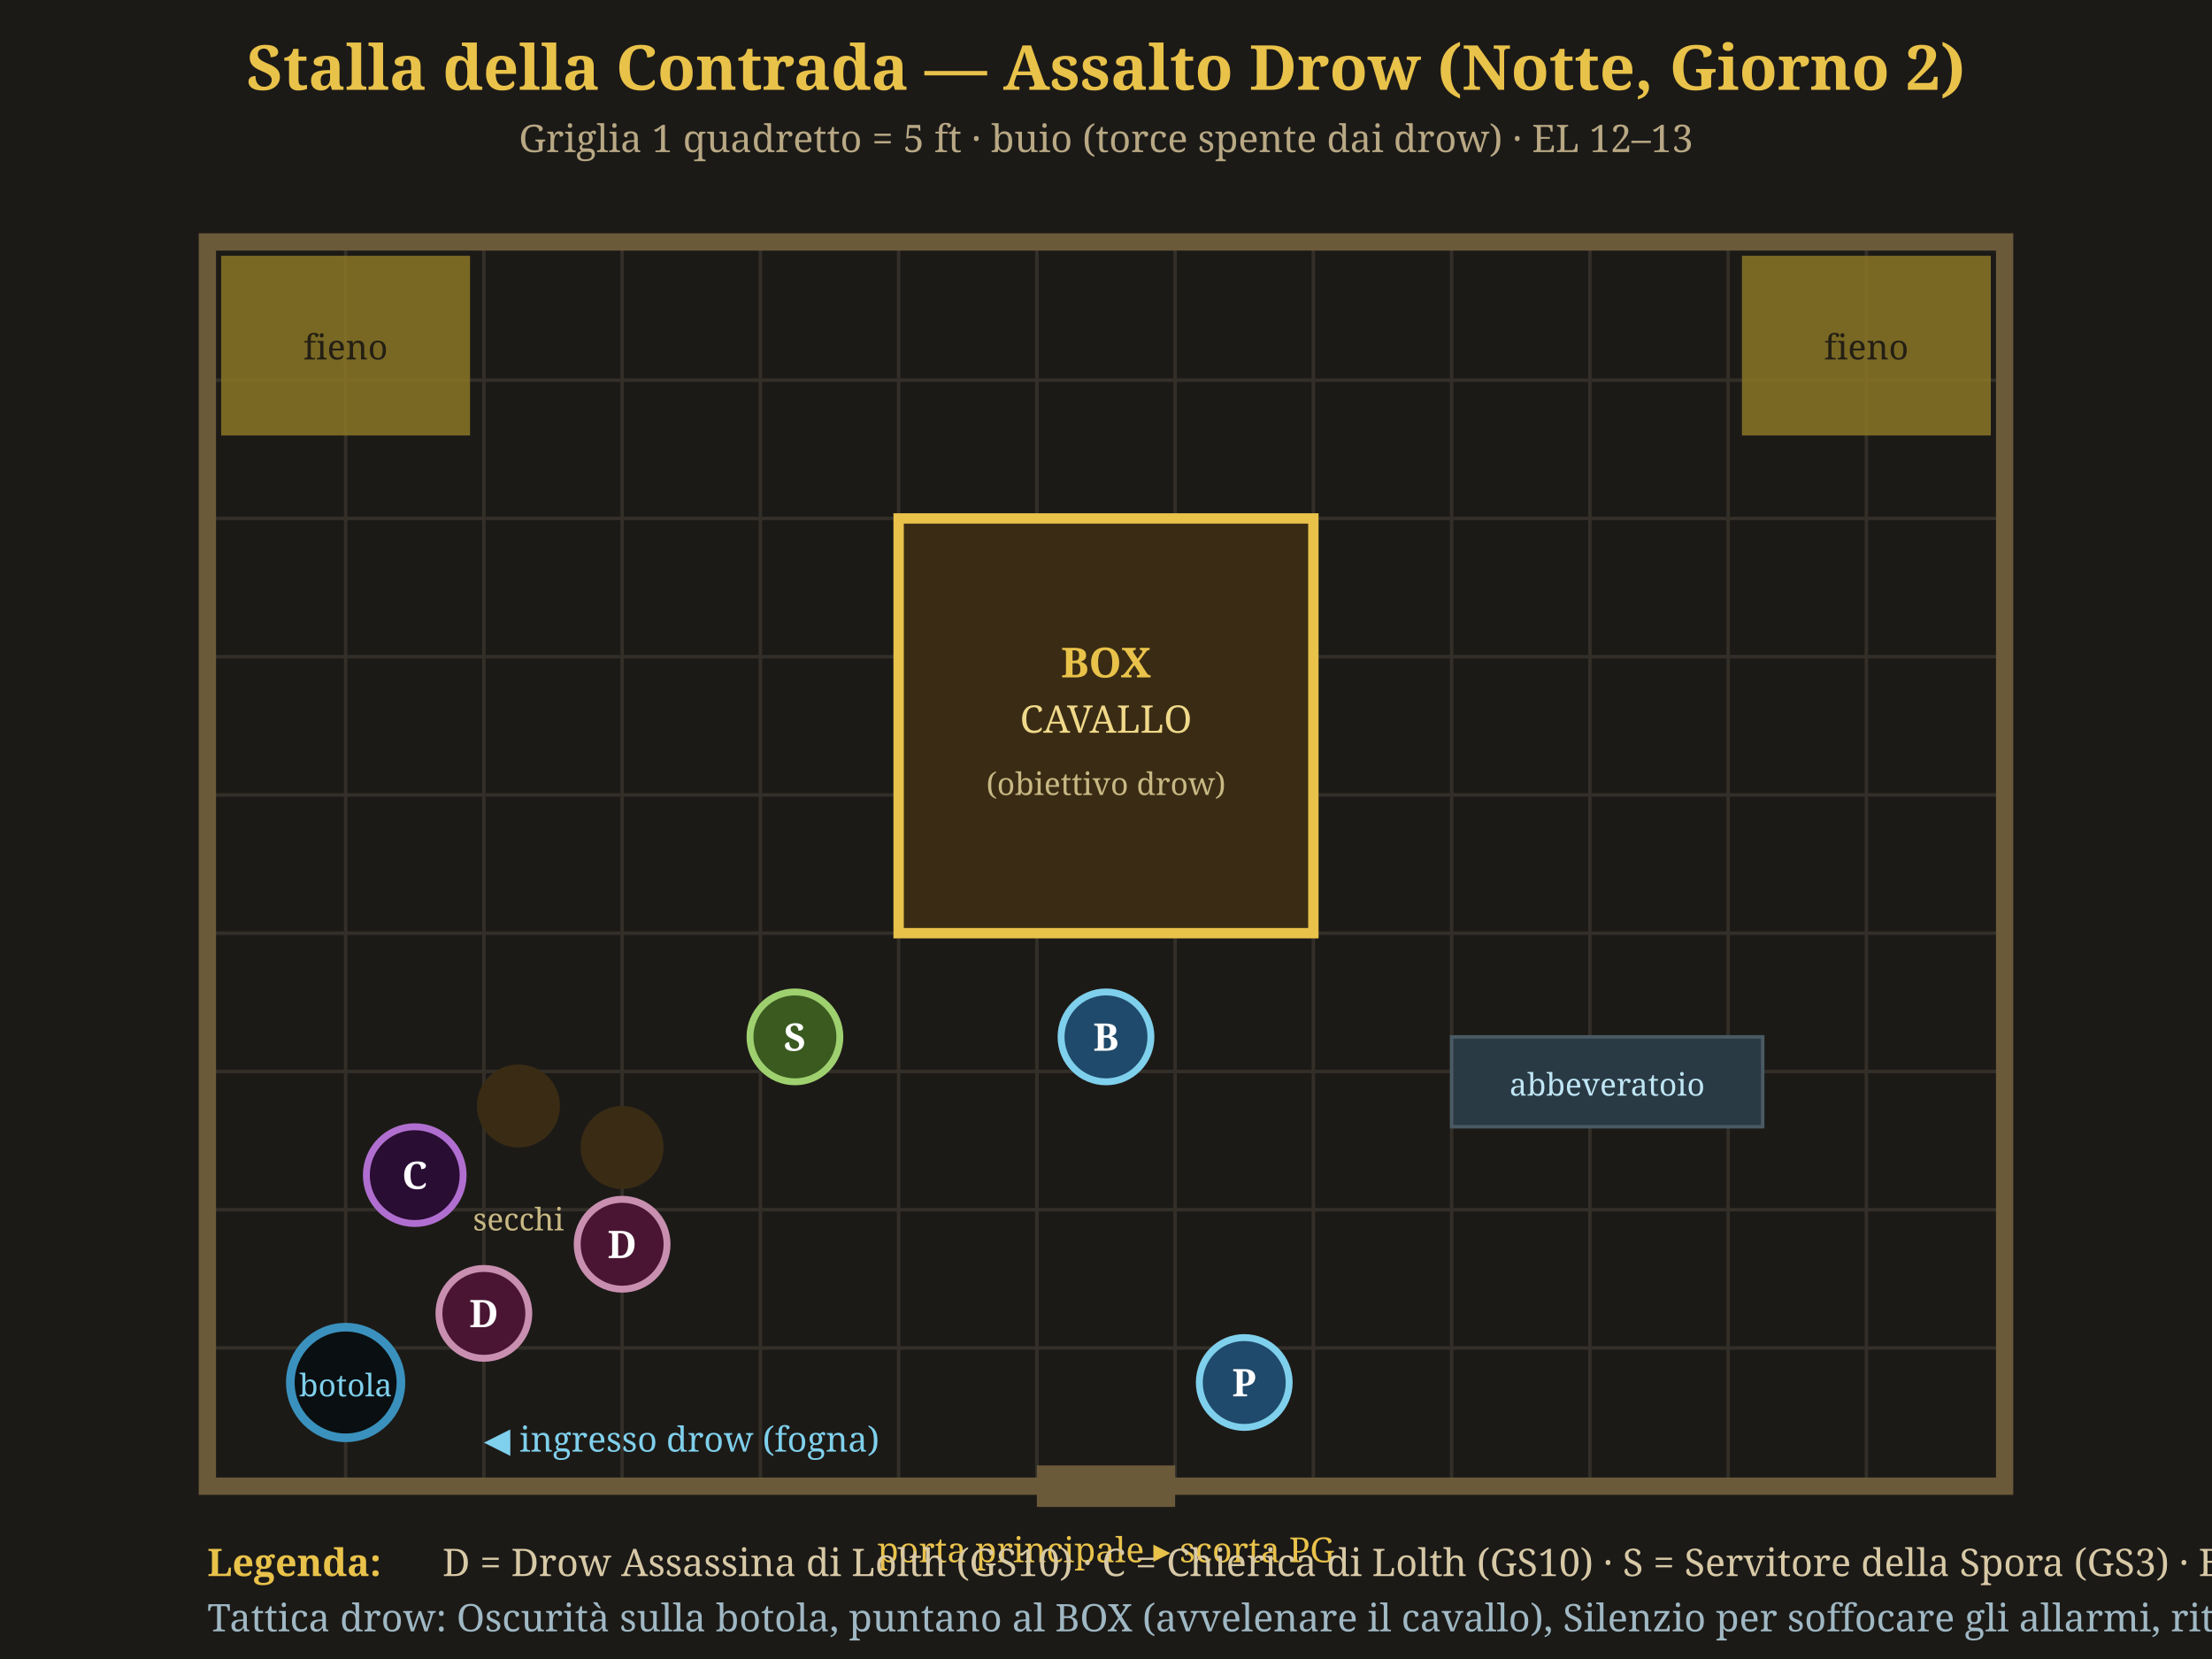
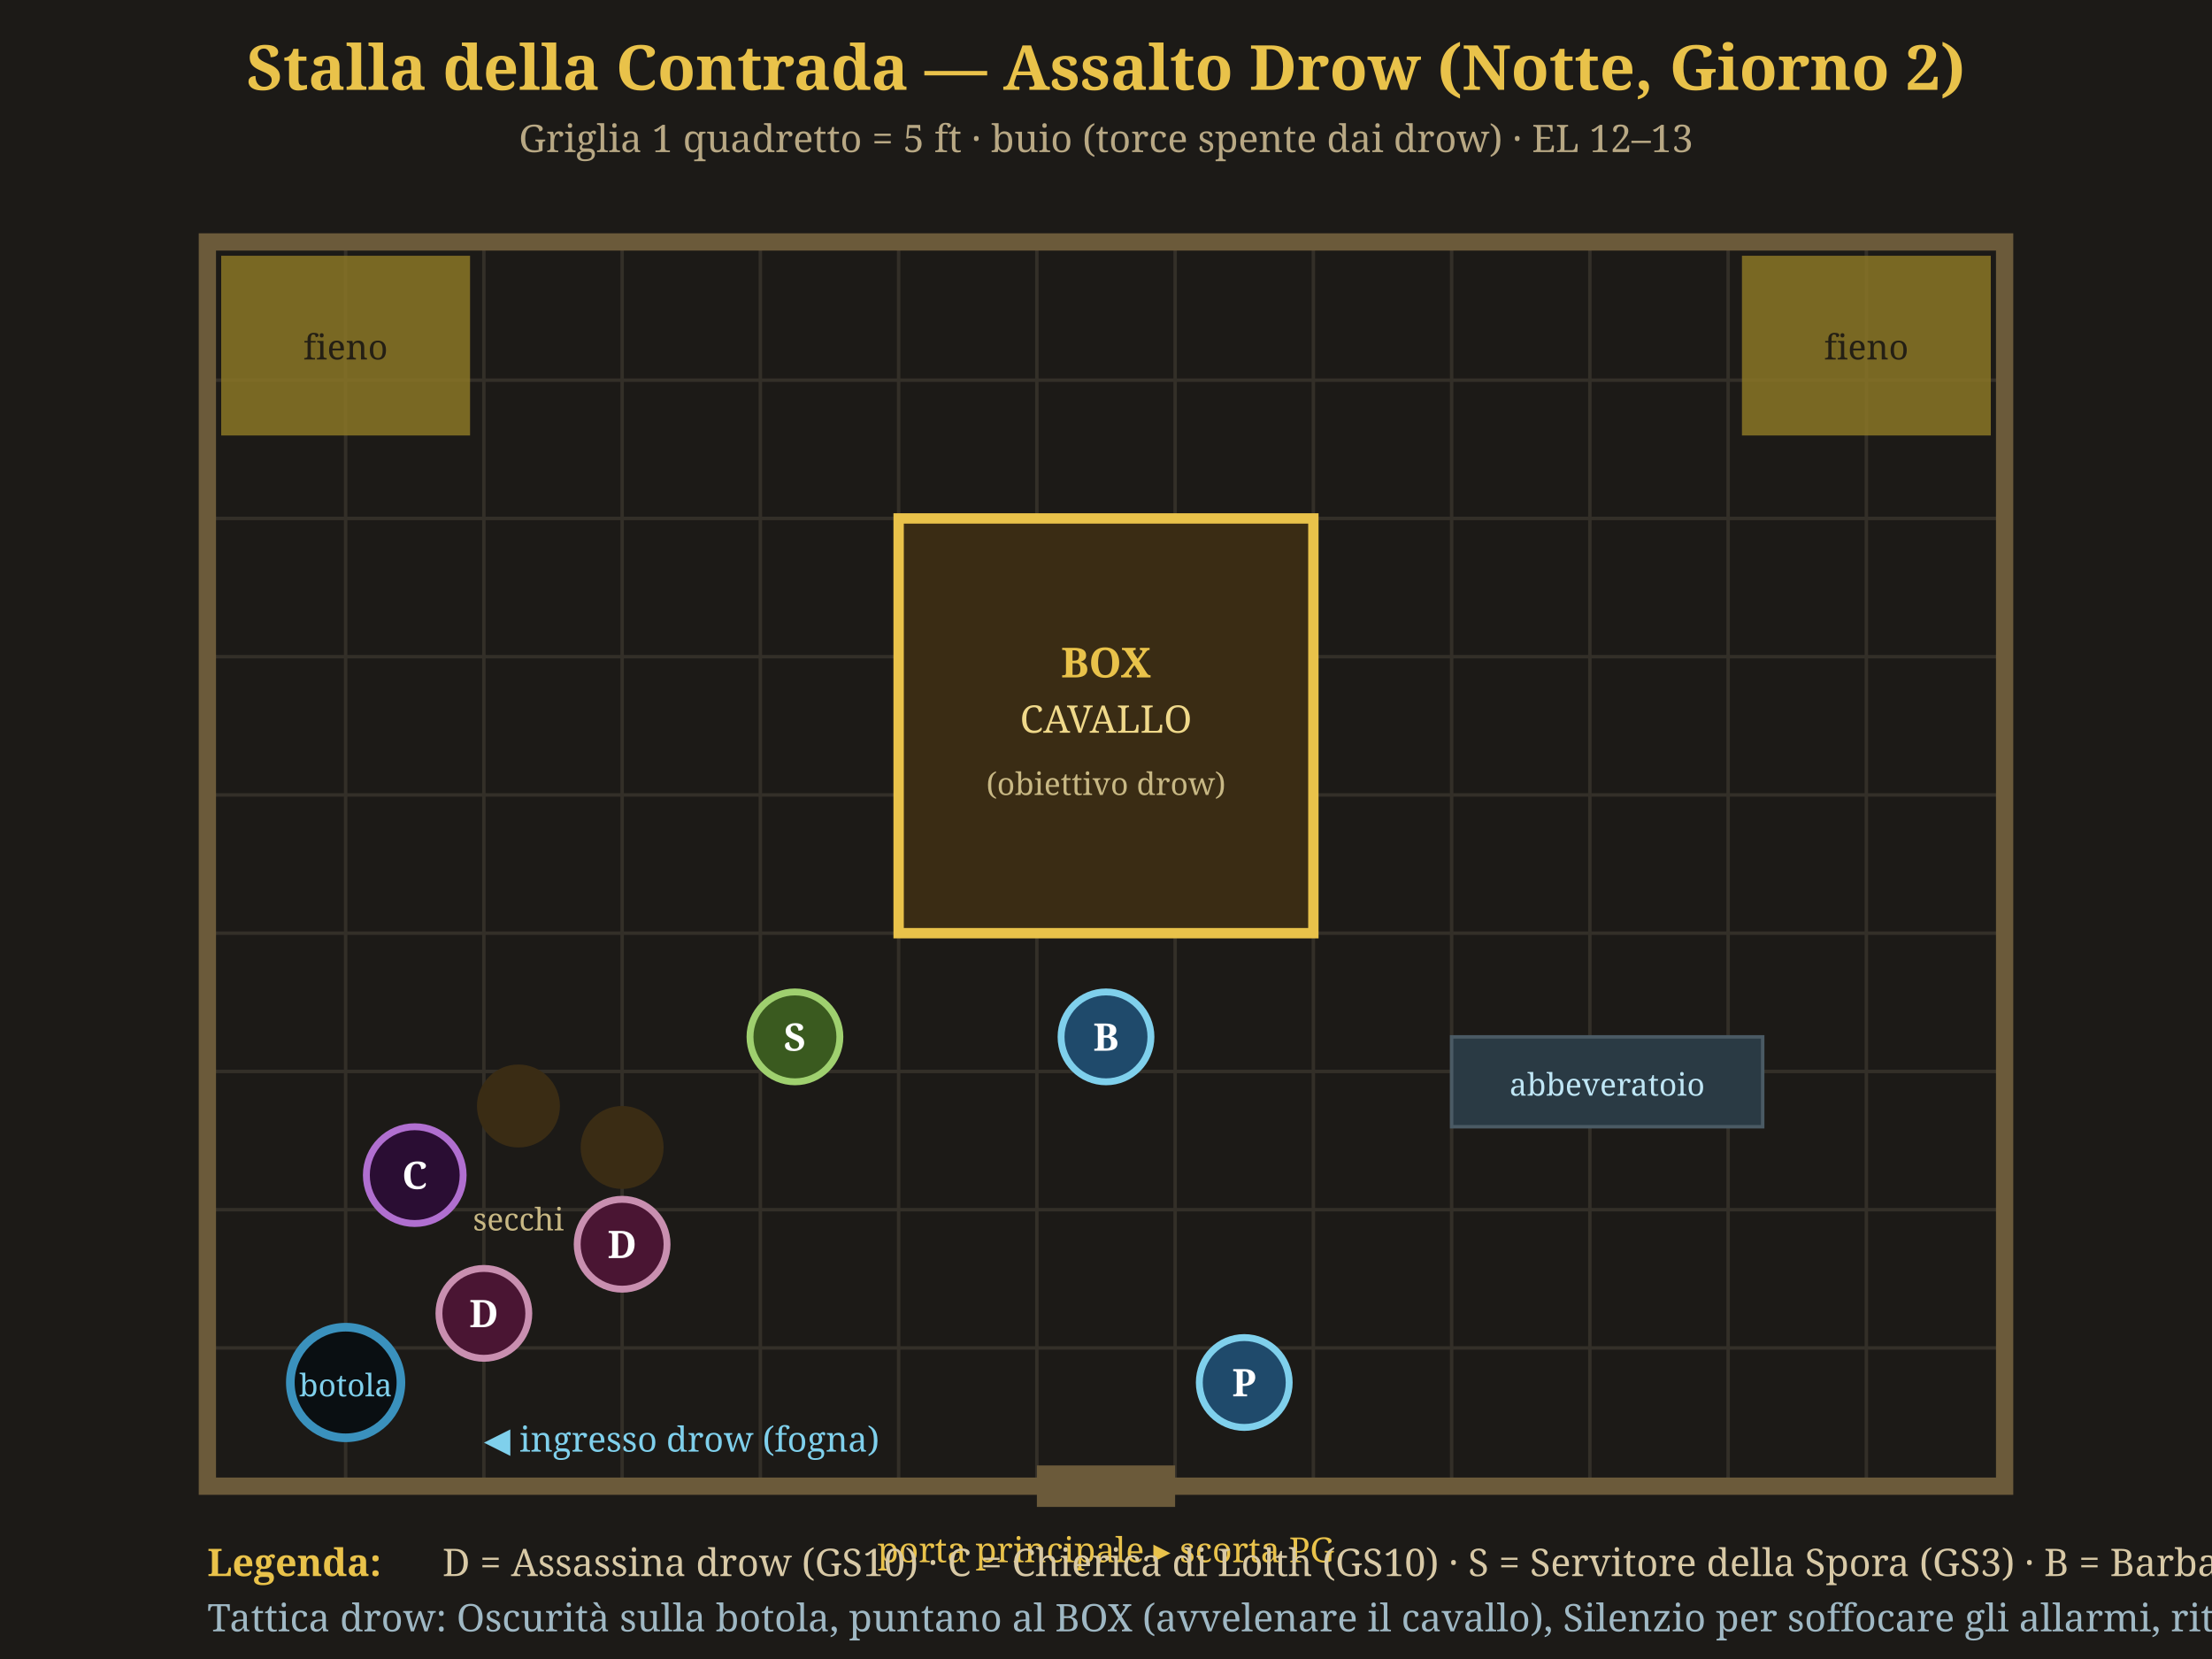
<svg xmlns="http://www.w3.org/2000/svg" viewBox="0 0 640 480" width="640" height="480" role="img" aria-label="Stalla della contrada — mappa tattica dell'assalto drow (Giorno 2, notte)">
  <rect width="640" height="480" fill="#1c1a17" />
  <text x="320" y="26" font-family="Georgia,serif" font-size="18" text-anchor="middle" font-weight="bold" fill="#e9c24a">Stalla della Contrada — Assalto Drow (Notte, Giorno 2)</text>
  <text x="320" y="44" font-family="Georgia,serif" font-size="11" text-anchor="middle" fill="#b8a884">Griglia 1 quadretto = 5 ft · buio (torce spente dai drow) · EL 12–13</text>
  <g stroke="#2e2a24" stroke-width="1">
    <g id="v" />
  </g>
  <g stroke="#332f28" stroke-width="1">
    <path d="M60 70 V430 M100 70 V430 M140 70 V430 M180 70 V430 M220 70 V430 M260 70 V430 M300 70 V430 M340 70 V430 M380 70 V430 M420 70 V430 M460 70 V430 M500 70 V430 M540 70 V430 M580 70 V430" />
    <path d="M60 70 H580 M60 110 H580 M60 150 H580 M60 190 H580 M60 230 H580 M60 270 H580 M60 310 H580 M60 350 H580 M60 390 H580 M60 430 H580" />
  </g>
  <rect x="60" y="70" width="520" height="360" fill="none" stroke="#6b5a3a" stroke-width="5" />
  <g fill="#8a7526" opacity="0.85">
    <rect x="64" y="74" width="72" height="52" />
    <rect x="504" y="74" width="72" height="52" />
  </g>
  <text x="100" y="104" font-family="Georgia,serif" font-size="10" fill="#241f14" text-anchor="middle">fieno</text>
  <text x="540" y="104" font-family="Georgia,serif" font-size="10" fill="#241f14" text-anchor="middle">fieno</text>
  <rect x="260" y="150" width="120" height="120" fill="#3a2c14" stroke="#e9c24a" stroke-width="3" />
  <text x="320" y="196" font-family="Georgia,serif" font-size="12" fill="#e9c24a" text-anchor="middle" font-weight="bold">BOX</text>
  <text x="320" y="212" font-family="Georgia,serif" font-size="11" fill="#f0d98a" text-anchor="middle">CAVALLO</text>
  <text x="320" y="230" font-family="Georgia,serif" font-size="9" fill="#c8b884" text-anchor="middle">(obiettivo drow)</text>
  <rect x="420" y="300" width="90" height="26" fill="#2a3a44" stroke="#4a5a64" />
  <text x="465" y="317" font-family="Georgia,serif" font-size="9" fill="#bfe6f5" text-anchor="middle">abbeveratoio</text>
  <g fill="#3a2c14">
    <circle cx="150" cy="320" r="12" />
    <circle cx="180" cy="332" r="12" />
  </g>
  <text x="150" y="356" font-family="Georgia,serif" font-size="9" fill="#c8b884" text-anchor="middle">secchi</text>
  <circle cx="100" cy="400" r="16" fill="#0a0f12" stroke="#3a91bd" stroke-width="2.5" />
  <text x="100" y="404" font-family="Georgia,serif" font-size="9" fill="#7fd0ec" text-anchor="middle">botola</text>
  <text x="140" y="420" font-family="Georgia,serif" font-size="10" fill="#7fd0ec">◀ ingresso drow (fogna)</text>
  <rect x="300" y="424" width="40" height="12" fill="#6b5a3a" />
  <text x="320" y="452" font-family="Georgia,serif" font-size="10" fill="#e9c24a" text-anchor="middle">porta principale ▸ scorta PG</text>
  <g font-family="Georgia,serif" font-size="11" font-weight="bold" text-anchor="middle">
    <circle cx="140" cy="380" r="13" fill="#4a1533" stroke="#c98fb0" stroke-width="2" />
    <text x="140" y="384" fill="#fff">D</text>
    <circle cx="180" cy="360" r="13" fill="#4a1533" stroke="#c98fb0" stroke-width="2" />
    <text x="180" y="364" fill="#fff">D</text>
    <circle cx="120" cy="340" r="14" fill="#2a0d33" stroke="#b06fd0" stroke-width="2" />
    <text x="120" y="344" fill="#fff">C</text>
    <circle cx="230" cy="300" r="13" fill="#3a5a1f" stroke="#9fd06f" stroke-width="2" />
    <text x="230" y="304" fill="#fff">S</text>
  </g>
  <g font-family="Georgia,serif" font-size="11" font-weight="bold" text-anchor="middle">
    <circle cx="320" cy="300" r="13" fill="#1f4a6b" stroke="#7fd0ec" stroke-width="2" />
    <text x="320" y="304" fill="#fff">B</text>
    <circle cx="360" cy="400" r="13" fill="#1f4a6b" stroke="#7fd0ec" stroke-width="2" />
    <text x="360" y="404" fill="#fff">P</text>
  </g>
  <g font-family="Georgia,serif" font-size="11" fill="#d8c9a6">
    <text x="60" y="456" font-weight="bold" fill="#e9c24a">Legenda:</text>
-     <text x="128" y="456">D = Drow Assassina di Lolth (GS10) · C = Chierica di Lolth (GS10) · S = Servitore della Spora (GS3) · B = Barbaresco PG · P = scorta PG</text>
+     <text x="128" y="456">D = Assassina drow (GS10) · C = Chierica di Lolth (GS10) · S = Servitore della Spora (GS3) · B = Barbaresco PG · P = scorta PG</text>
    <text x="60" y="472" fill="#9fb8c4">Tattica drow: Oscurità sulla botola, puntano al BOX (avvelenare il cavallo), Silenzio per soffocare gli allarmi, ritirata in fogna se scoperti. Catturarne uno vivo = intel Fase 0 + −1 clock Sonjak.</text>
  </g>
</svg>
